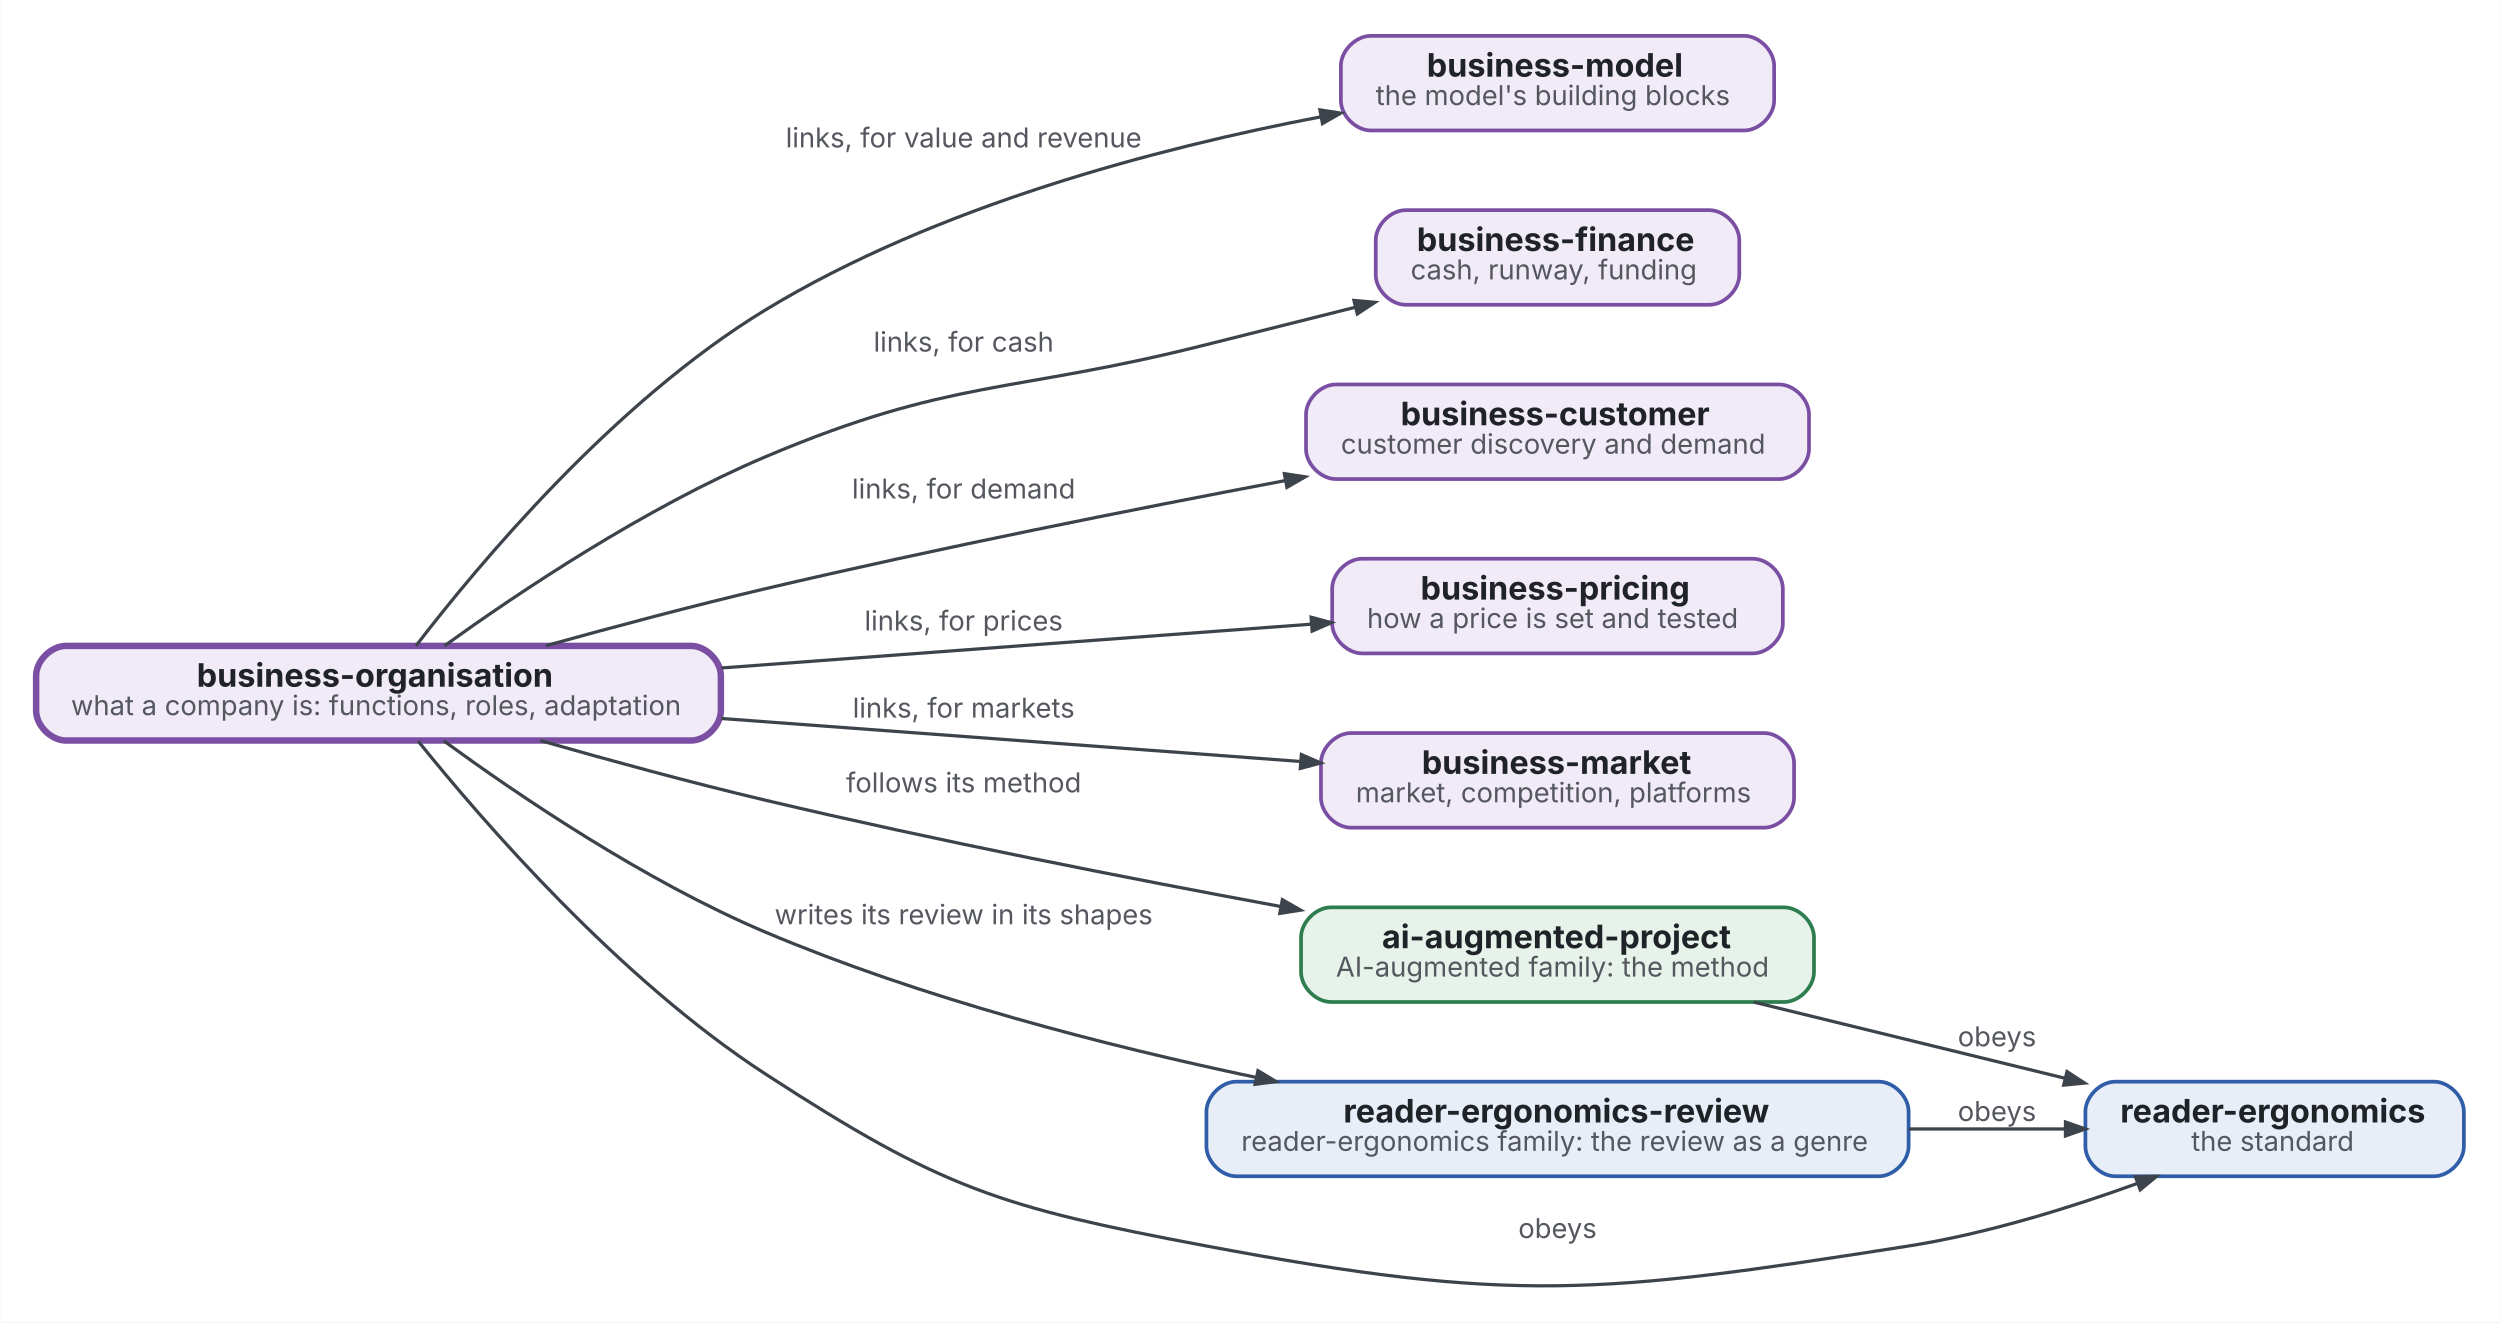
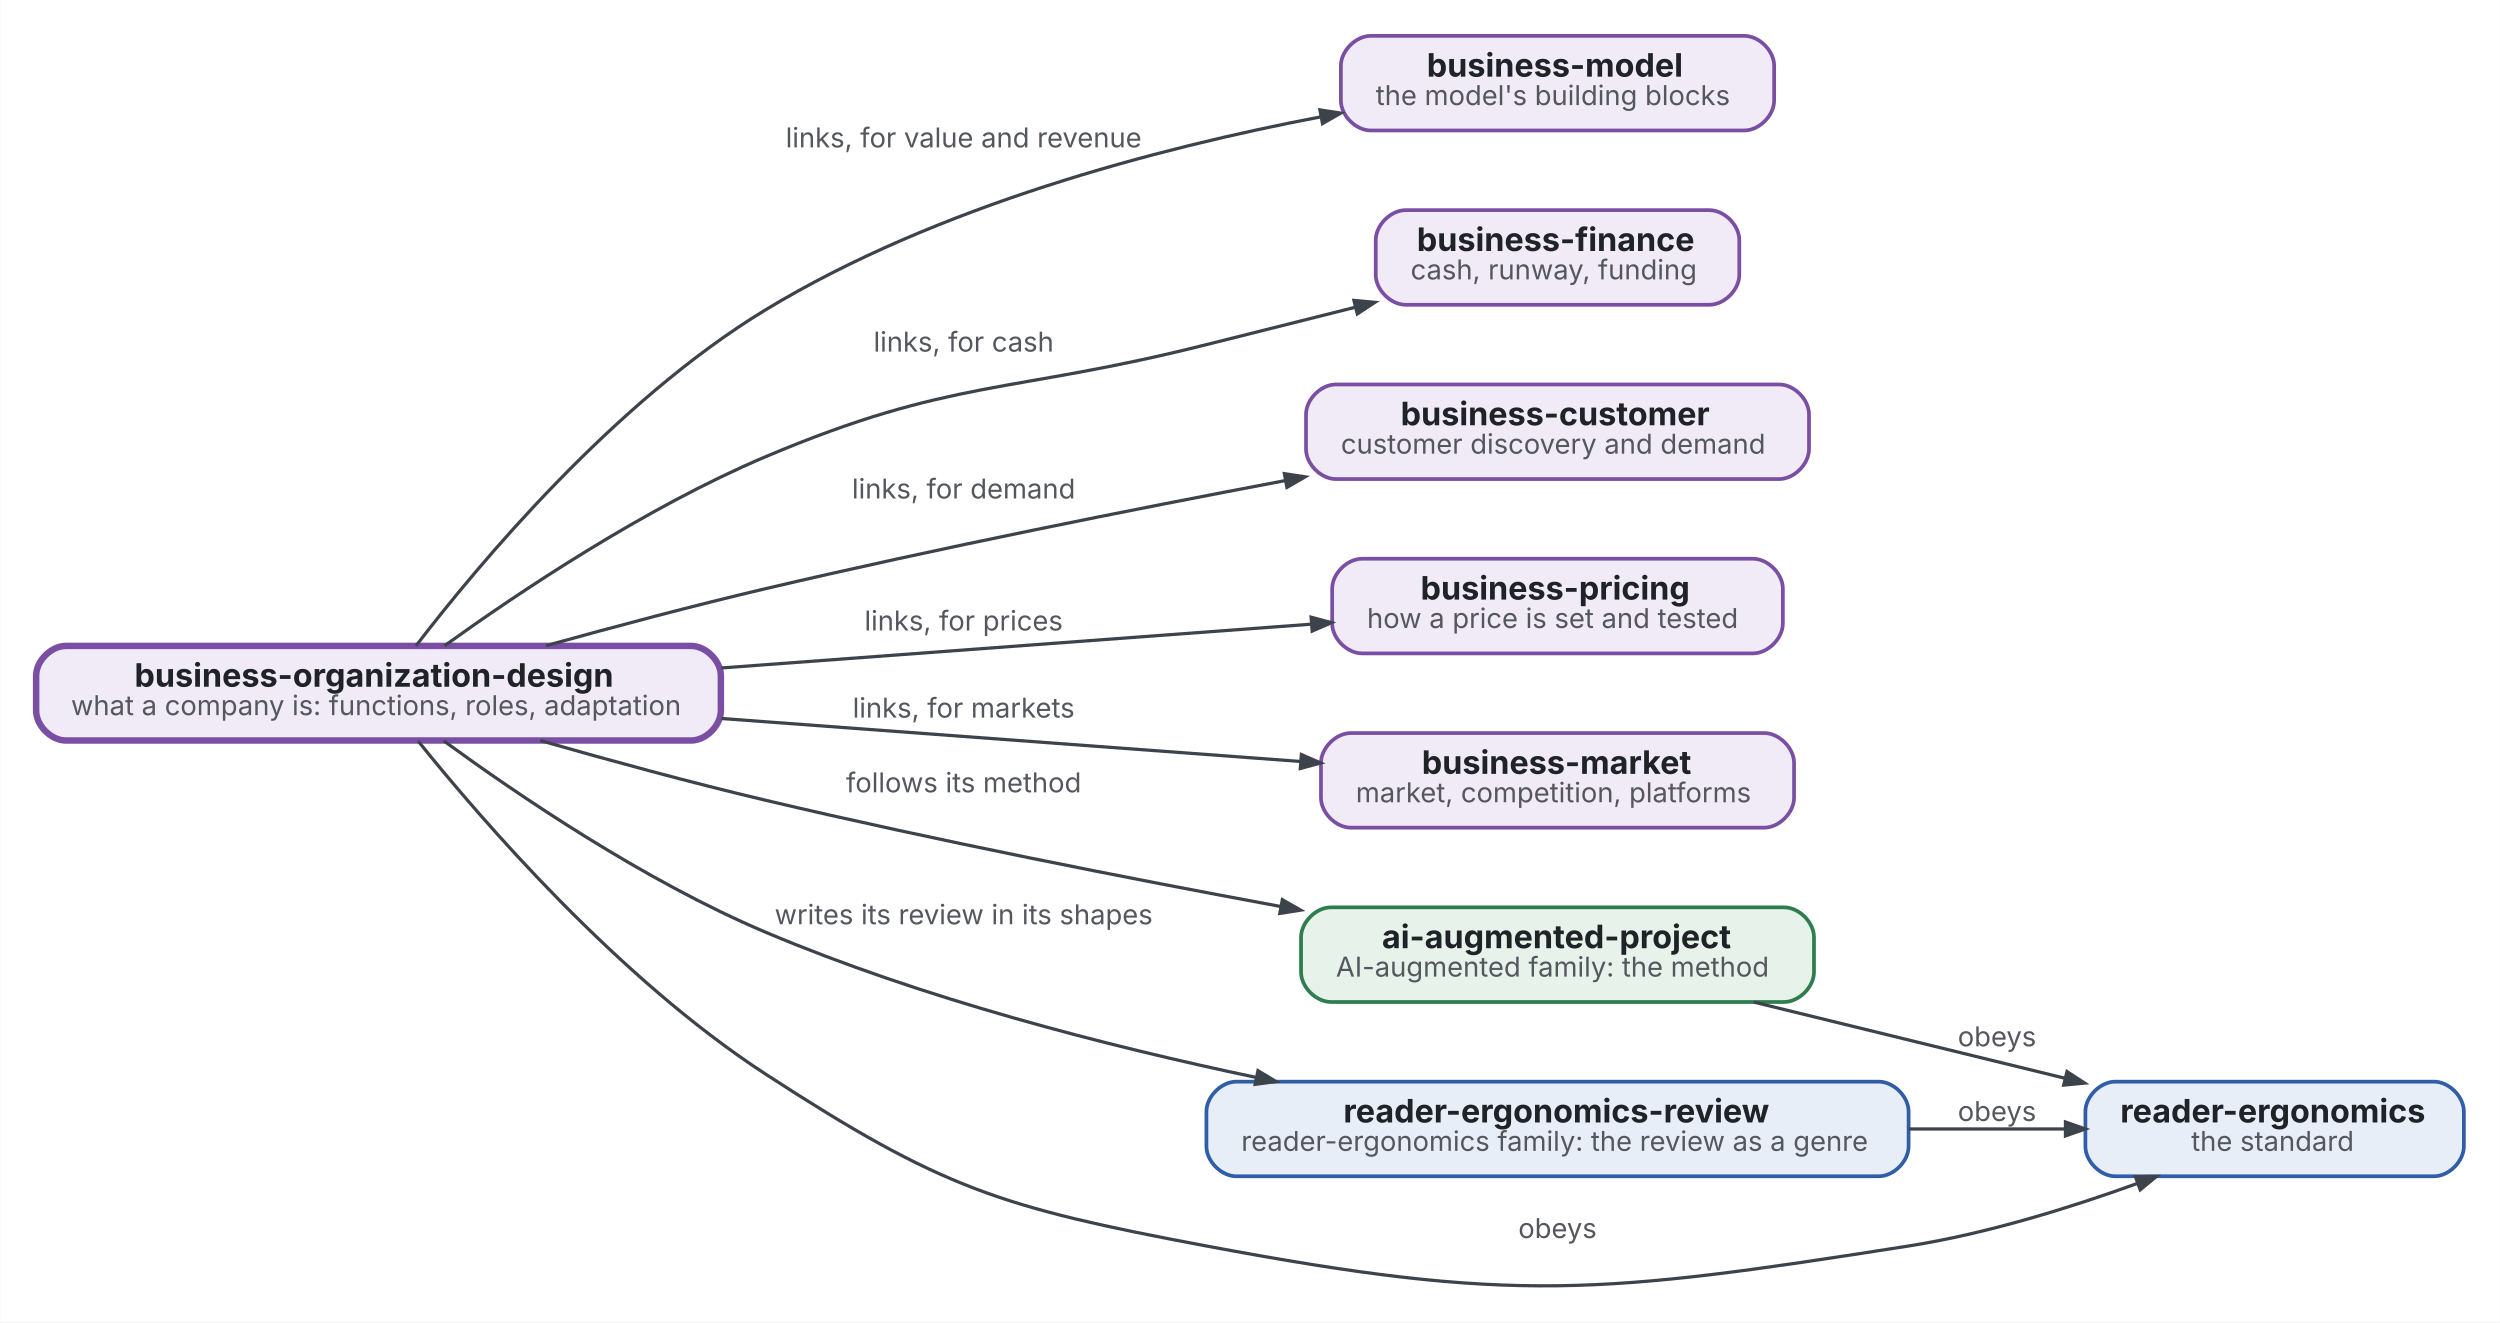
<svg xmlns="http://www.w3.org/2000/svg" width="1004pt" height="531pt" viewBox="0.00 0.00 1003.80 531.01">
  <g id="graph0" class="graph" transform="scale(1 1) rotate(0) translate(14.4 516.61)">
    <polygon fill="white" stroke="transparent" points="-14.4,14.4 -14.4,-516.61 989.4,-516.61 989.4,14.4 -14.4,14.4" />
    <g id="node1" class="node">
      <path fill="#f1eaf7" stroke="#7a4fa3" stroke-width="2.6" d="M263,-257.21C263,-257.21 12,-257.21 12,-257.21 6,-257.21 0,-251.21 0,-245.21 0,-245.21 0,-231.21 0,-231.21 0,-225.21 6,-219.21 12,-219.21 12,-219.21 263,-219.21 263,-219.21 269,-219.21 275,-225.21 275,-231.21 275,-231.21 275,-245.21 275,-245.21 275,-251.21 269,-257.21 263,-257.21" />
-       <text text-anchor="start" x="64.5" y="-240.81" font-family="Inter" font-weight="bold" font-size="13.00" fill="#1f2328">business-organisation</text>
+       <text text-anchor="start" x="39.5" y="-240.81" font-family="Inter" font-weight="bold" font-size="13.00" fill="#1f2328">business-organization-design</text>
      <text text-anchor="start" x="14" y="-229.41" font-family="Inter" font-size="11.00" fill="#55575f">what a company is: functions, roles, adaptation</text>
    </g>
    <g id="node2" class="node">
      <path fill="#f1eaf7" stroke="#7a4fa3" stroke-width="1.5" d="M686,-502.21C686,-502.21 536,-502.21 536,-502.21 530,-502.21 524,-496.21 524,-490.21 524,-490.21 524,-476.21 524,-476.21 524,-470.21 530,-464.21 536,-464.21 536,-464.21 686,-464.21 686,-464.21 692,-464.21 698,-470.21 698,-476.21 698,-476.21 698,-490.21 698,-490.21 698,-496.21 692,-502.21 686,-502.21" />
      <text text-anchor="start" x="558.5" y="-485.81" font-family="Inter" font-weight="bold" font-size="13.00" fill="#1f2328">business-model</text>
      <text text-anchor="start" x="538" y="-474.41" font-family="Inter" font-size="11.00" fill="#55575f">the model's building blocks</text>
    </g>
    <g id="edge1" class="edge">
      <path fill="none" stroke="#3d434b" stroke-width="1.3" d="M152.53,-257.22C177.33,-289.54 232.12,-355.29 293,-392.21 361.57,-433.79 449.99,-457.11 516.02,-469.7" />
      <polygon fill="#3d434b" stroke="#3d434b" stroke-width="1.3" points="515.58,-472.47 523.96,-471.19 516.61,-466.97 515.58,-472.47" />
      <text text-anchor="middle" x="372.5" y="-457.41" font-family="Inter" font-size="11.00" fill="#55575f"> links, for value and revenue</text>
    </g>
    <g id="node3" class="node">
      <path fill="#f1eaf7" stroke="#7a4fa3" stroke-width="1.5" d="M672,-432.21C672,-432.21 550,-432.21 550,-432.21 544,-432.21 538,-426.21 538,-420.21 538,-420.21 538,-406.21 538,-406.21 538,-400.21 544,-394.21 550,-394.21 550,-394.21 672,-394.21 672,-394.21 678,-394.21 684,-400.21 684,-406.21 684,-406.21 684,-420.21 684,-420.21 684,-426.21 678,-432.21 672,-432.21" />
      <text text-anchor="start" x="554.5" y="-415.81" font-family="Inter" font-weight="bold" font-size="13.00" fill="#1f2328">business-finance</text>
      <text text-anchor="start" x="552" y="-404.41" font-family="Inter" font-size="11.00" fill="#55575f">cash, runway, funding</text>
    </g>
    <g id="edge2" class="edge">
      <path fill="none" stroke="#3d434b" stroke-width="1.3" d="M163.98,-257.24C193.58,-278.54 244.57,-312.72 293,-333.21 367.76,-364.83 391.29,-358.36 470,-378.21 489.32,-383.08 510.15,-388.3 529.69,-393.19" />
      <polygon fill="#3d434b" stroke="#3d434b" stroke-width="1.3" points="529.24,-395.96 537.68,-395.19 530.6,-390.53 529.24,-395.96" />
      <text text-anchor="middle" x="372.5" y="-375.41" font-family="Inter" font-size="11.00" fill="#55575f"> links, for cash</text>
    </g>
    <g id="node4" class="node">
      <path fill="#f1eaf7" stroke="#7a4fa3" stroke-width="1.5" d="M700,-362.21C700,-362.21 522,-362.21 522,-362.21 516,-362.21 510,-356.21 510,-350.21 510,-350.21 510,-336.21 510,-336.21 510,-330.21 516,-324.21 522,-324.21 522,-324.21 700,-324.21 700,-324.21 706,-324.21 712,-330.21 712,-336.21 712,-336.21 712,-350.21 712,-350.21 712,-356.21 706,-362.21 700,-362.21" />
      <text text-anchor="start" x="548" y="-345.81" font-family="Inter" font-weight="bold" font-size="13.00" fill="#1f2328">business-customer</text>
      <text text-anchor="start" x="524" y="-334.41" font-family="Inter" font-size="11.00" fill="#55575f">customer discovery and demand</text>
    </g>
    <g id="edge3" class="edge">
      <path fill="none" stroke="#3d434b" stroke-width="1.3" d="M204.79,-257.31C232.01,-264.87 263.91,-273.37 293,-280.21 362,-296.42 440.1,-311.98 501.51,-323.57" />
      <polygon fill="#3d434b" stroke="#3d434b" stroke-width="1.3" points="501.3,-326.38 509.68,-325.11 502.33,-320.88 501.3,-326.38" />
      <text text-anchor="middle" x="372.5" y="-316.41" font-family="Inter" font-size="11.00" fill="#55575f"> links, for demand</text>
    </g>
    <g id="node5" class="node">
      <path fill="#f1eaf7" stroke="#7a4fa3" stroke-width="1.5" d="M689.5,-292.21C689.5,-292.21 532.5,-292.21 532.5,-292.21 526.5,-292.21 520.5,-286.21 520.5,-280.21 520.5,-280.21 520.5,-266.21 520.5,-266.21 520.5,-260.21 526.5,-254.21 532.5,-254.21 532.5,-254.21 689.5,-254.21 689.5,-254.21 695.5,-254.21 701.5,-260.21 701.5,-266.21 701.5,-266.21 701.5,-280.21 701.5,-280.21 701.5,-286.21 695.5,-292.21 689.5,-292.21" />
      <text text-anchor="start" x="556" y="-275.81" font-family="Inter" font-weight="bold" font-size="13.00" fill="#1f2328">business-pricing</text>
      <text text-anchor="start" x="534.5" y="-264.41" font-family="Inter" font-size="11.00" fill="#55575f">how a price is set and tested</text>
    </g>
    <g id="edge4" class="edge">
      <path fill="none" stroke="#3d434b" stroke-width="1.3" d="M275.19,-248.35C350.98,-253.98 443.45,-260.84 511.99,-265.93" />
      <polygon fill="#3d434b" stroke="#3d434b" stroke-width="1.3" points="512.04,-268.74 520.23,-266.54 512.46,-263.16 512.04,-268.74" />
      <text text-anchor="middle" x="372.5" y="-263.41" font-family="Inter" font-size="11.00" fill="#55575f"> links, for prices</text>
    </g>
    <g id="node6" class="node">
      <path fill="#f1eaf7" stroke="#7a4fa3" stroke-width="1.5" d="M694,-222.21C694,-222.21 528,-222.21 528,-222.21 522,-222.21 516,-216.21 516,-210.21 516,-210.21 516,-196.21 516,-196.21 516,-190.21 522,-184.21 528,-184.21 528,-184.21 694,-184.21 694,-184.21 700,-184.21 706,-190.21 706,-196.21 706,-196.21 706,-210.21 706,-210.21 706,-216.21 700,-222.21 694,-222.21" />
      <text text-anchor="start" x="556.5" y="-205.81" font-family="Inter" font-weight="bold" font-size="13.00" fill="#1f2328">business-market</text>
      <text text-anchor="start" x="530" y="-194.41" font-family="Inter" font-size="11.00" fill="#55575f">market, competition, platforms</text>
    </g>
    <g id="edge5" class="edge">
      <path fill="none" stroke="#3d434b" stroke-width="1.3" d="M275.19,-228.06C349.41,-222.55 439.63,-215.85 507.71,-210.8" />
      <polygon fill="#3d434b" stroke="#3d434b" stroke-width="1.3" points="508.13,-213.58 515.9,-210.19 507.71,-207.99 508.13,-213.58" />
      <text text-anchor="middle" x="372.5" y="-228.41" font-family="Inter" font-size="11.00" fill="#55575f"> links, for markets</text>
    </g>
    <g id="node7" class="node">
      <path fill="#e6f2ea" stroke="#2e7d4f" stroke-width="1.5" d="M702,-152.21C702,-152.21 520,-152.21 520,-152.21 514,-152.21 508,-146.21 508,-140.21 508,-140.21 508,-126.21 508,-126.21 508,-120.21 514,-114.21 520,-114.21 520,-114.21 702,-114.21 702,-114.21 708,-114.21 714,-120.21 714,-126.21 714,-126.21 714,-140.21 714,-140.21 714,-146.21 708,-152.21 702,-152.21" />
      <text text-anchor="start" x="540.5" y="-135.81" font-family="Inter" font-weight="bold" font-size="13.00" fill="#1f2328">ai-augmented-project</text>
      <text text-anchor="start" x="522" y="-124.41" font-family="Inter" font-size="11.00" fill="#55575f">AI-augmented family: the method</text>
    </g>
    <g id="edge6" class="edge">
      <path fill="none" stroke="#3d434b" stroke-width="1.3" d="M202.48,-219.19C230.18,-211.27 263.06,-202.29 293,-195.21 361.29,-179.05 438.55,-163.88 499.71,-152.58" />
      <polygon fill="#3d434b" stroke="#3d434b" stroke-width="1.3" points="500.49,-155.29 507.85,-151.09 499.47,-149.78 500.49,-155.29" />
      <text text-anchor="middle" x="372.5" y="-198.41" font-family="Inter" font-size="11.00" fill="#55575f"> follows its method</text>
    </g>
    <g id="node8" class="node">
      <path fill="#e8eef8" stroke="#2f5da8" stroke-width="1.5" d="M740,-82.21C740,-82.21 482,-82.21 482,-82.21 476,-82.21 470,-76.21 470,-70.21 470,-70.21 470,-56.21 470,-56.21 470,-50.21 476,-44.21 482,-44.21 482,-44.21 740,-44.21 740,-44.21 746,-44.21 752,-50.21 752,-56.21 752,-56.21 752,-70.21 752,-70.21 752,-76.21 746,-82.21 740,-82.21" />
      <text text-anchor="start" x="525" y="-65.81" font-family="Inter" font-weight="bold" font-size="13.00" fill="#1f2328">reader-ergonomics-review</text>
      <text text-anchor="start" x="484" y="-54.41" font-family="Inter" font-size="11.00" fill="#55575f">reader-ergonomics family: the review as a genre</text>
    </g>
    <g id="edge7" class="edge">
      <path fill="none" stroke="#3d434b" stroke-width="1.3" d="M163.66,-219.11C193.17,-197.55 244.28,-162.81 293,-142.21 355.74,-115.67 429.39,-96.65 489.9,-83.92" />
      <polygon fill="#3d434b" stroke="#3d434b" stroke-width="1.3" points="490.7,-86.62 497.97,-82.25 489.56,-81.13 490.7,-86.62" />
      <text text-anchor="middle" x="372.5" y="-145.41" font-family="Inter" font-size="11.00" fill="#55575f"> writes its review in its shapes</text>
    </g>
    <g id="node9" class="node">
      <path fill="#e8eef8" stroke="#2f5da8" stroke-width="1.5" d="M963,-82.21C963,-82.21 835,-82.21 835,-82.21 829,-82.21 823,-76.21 823,-70.21 823,-70.21 823,-56.21 823,-56.21 823,-50.21 829,-44.21 835,-44.21 835,-44.21 963,-44.21 963,-44.21 969,-44.21 975,-50.21 975,-56.21 975,-56.21 975,-70.21 975,-70.21 975,-76.21 969,-82.21 963,-82.21" />
      <text text-anchor="start" x="837" y="-65.81" font-family="Inter" font-weight="bold" font-size="13.00" fill="#1f2328">reader-ergonomics</text>
      <text text-anchor="start" x="865.5" y="-54.41" font-family="Inter" font-size="11.00" fill="#55575f">the standard</text>
    </g>
    <g id="edge10" class="edge">
      <path fill="none" stroke="#3d434b" stroke-width="1.3" d="M153.42,-218.98C178.95,-187.23 233.96,-123.56 293,-85.21 363.8,-39.21 387.02,-31.81 470,-16.21 593.17,6.95 628.18,3.23 752,-16.21 783.13,-21.09 816.67,-31.5 843.74,-41.29" />
      <polygon fill="#3d434b" stroke="#3d434b" stroke-width="1.3" points="843.09,-44.03 851.56,-44.16 845.02,-38.77 843.09,-44.03" />
      <text text-anchor="middle" x="611" y="-19.41" font-family="Inter" font-size="11.00" fill="#55575f"> obeys</text>
    </g>
    <g id="edge8" class="edge">
      <path fill="none" stroke="#3d434b" stroke-width="1.3" d="M689.77,-114.17C728.54,-104.68 775.45,-93.2 814.92,-83.54" />
      <polygon fill="#3d434b" stroke="#3d434b" stroke-width="1.3" points="815.61,-86.26 822.71,-81.63 814.28,-80.82 815.61,-86.26" />
      <text text-anchor="middle" x="787.5" y="-96.41" font-family="Inter" font-size="11.00" fill="#55575f"> obeys</text>
    </g>
    <g id="edge9" class="edge">
      <path fill="none" stroke="#3d434b" stroke-width="1.3" d="M752.07,-63.21C773.59,-63.21 795.2,-63.21 814.94,-63.21" />
      <polygon fill="#3d434b" stroke="#3d434b" stroke-width="1.3" points="814.99,-66.01 822.99,-63.21 814.99,-60.41 814.99,-66.01" />
      <text text-anchor="middle" x="787.5" y="-66.41" font-family="Inter" font-size="11.00" fill="#55575f"> obeys</text>
    </g>
  </g>
</svg>
